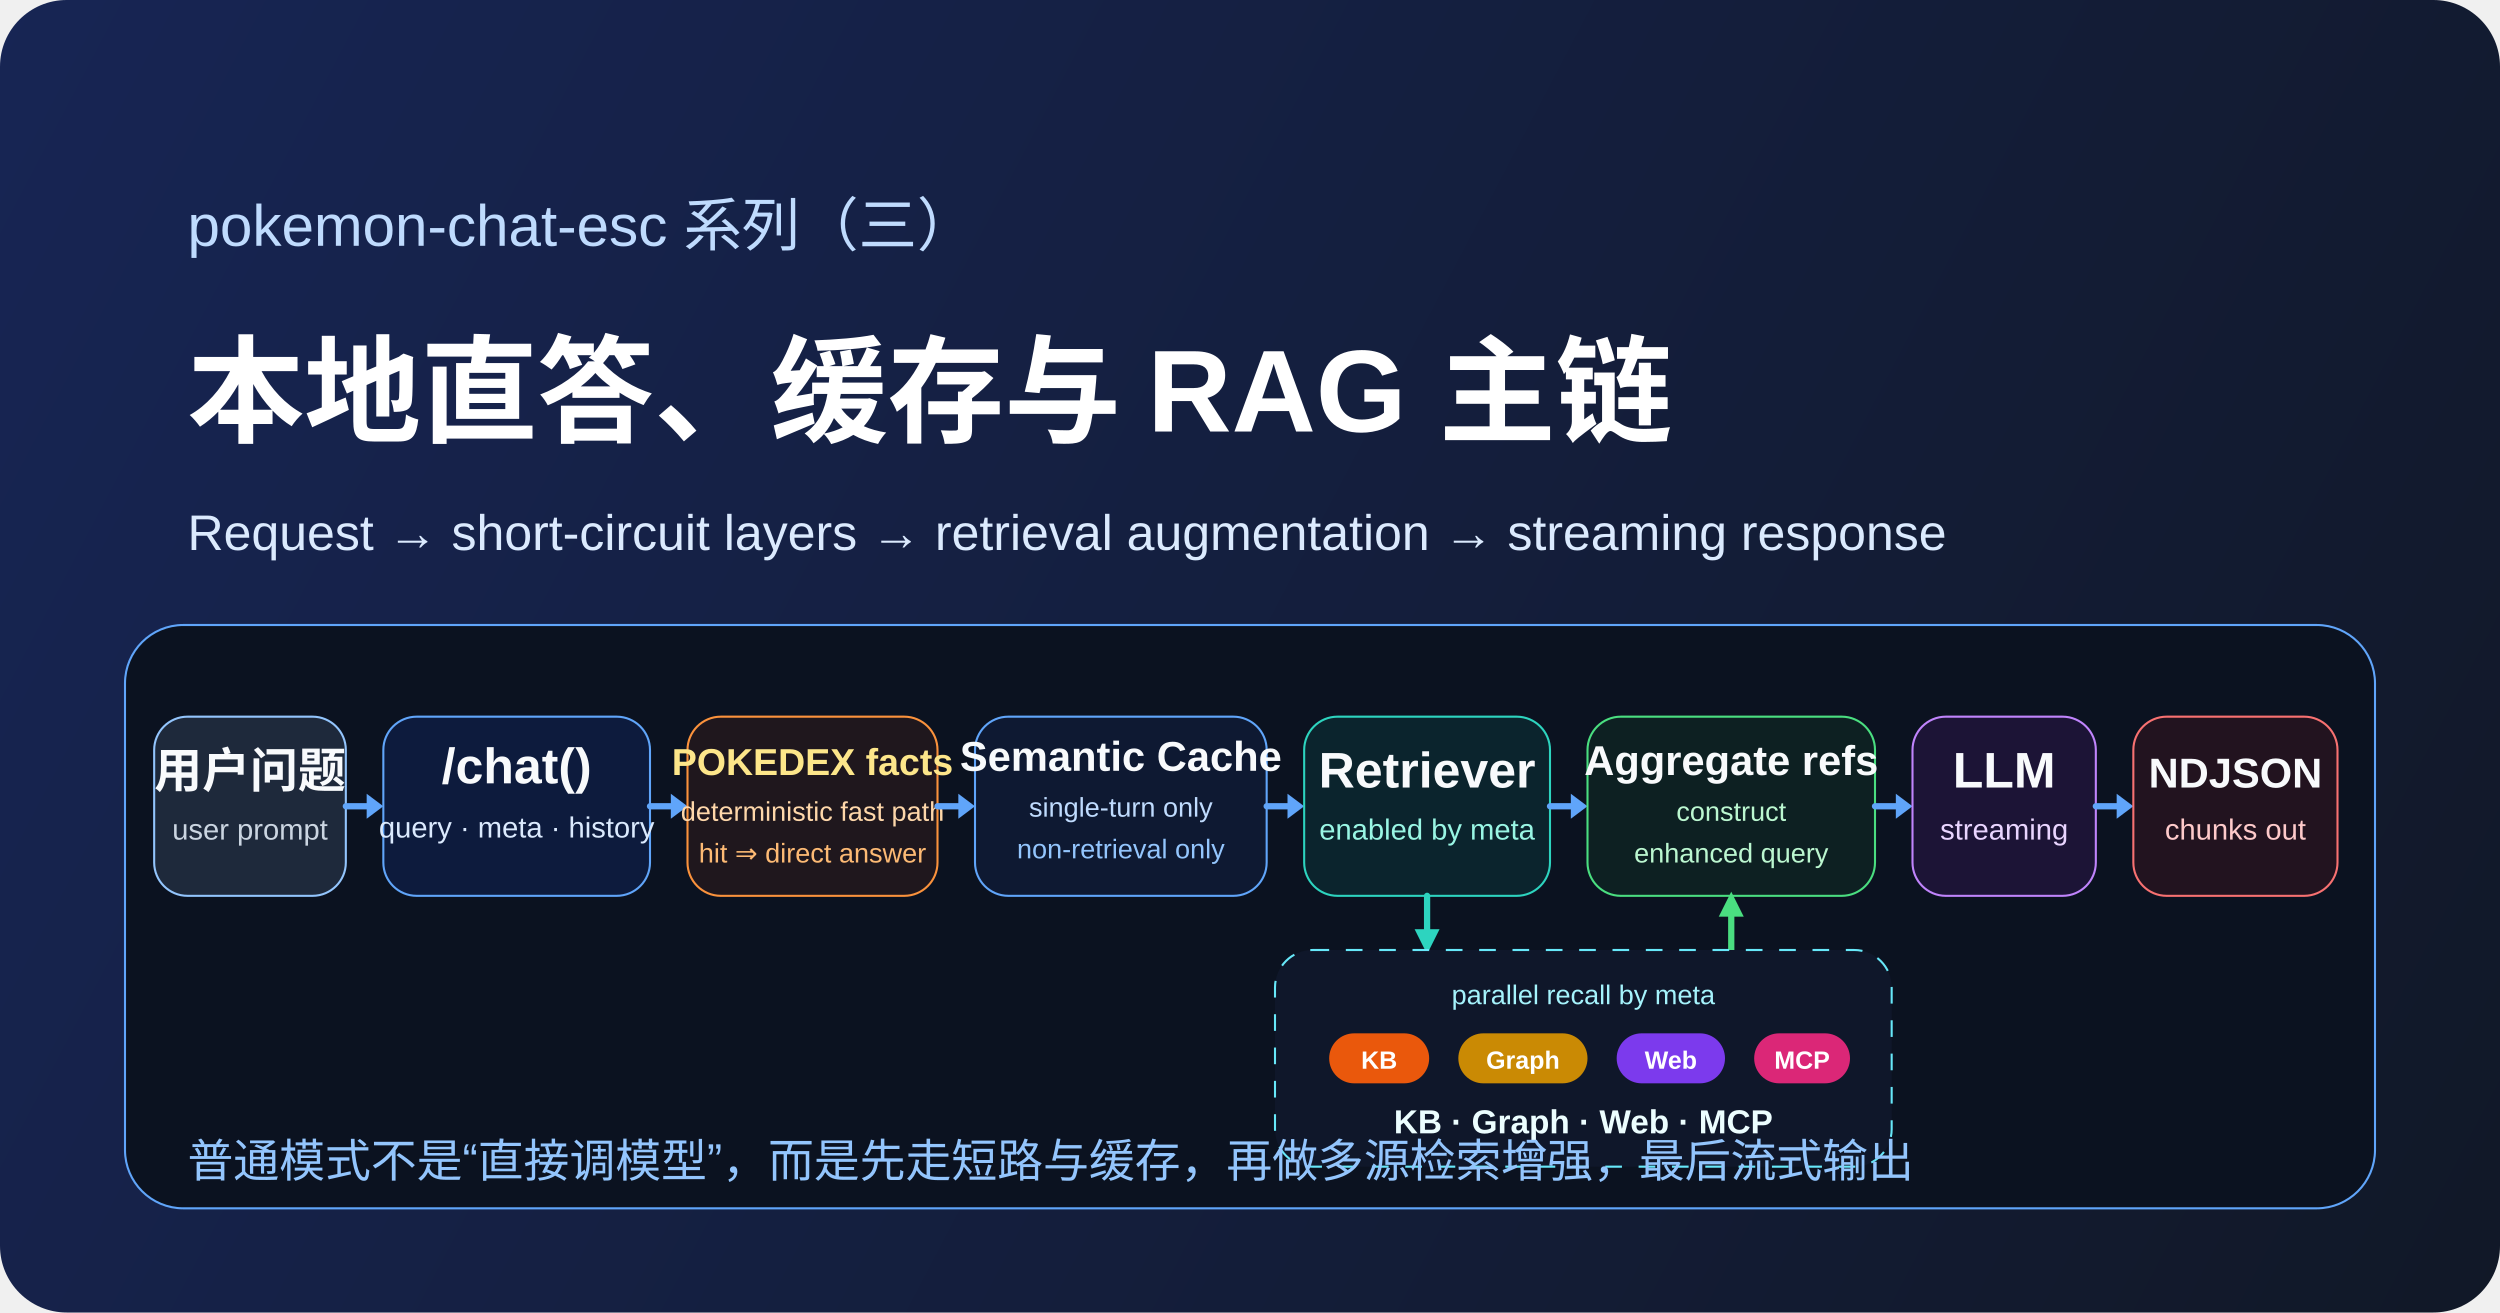
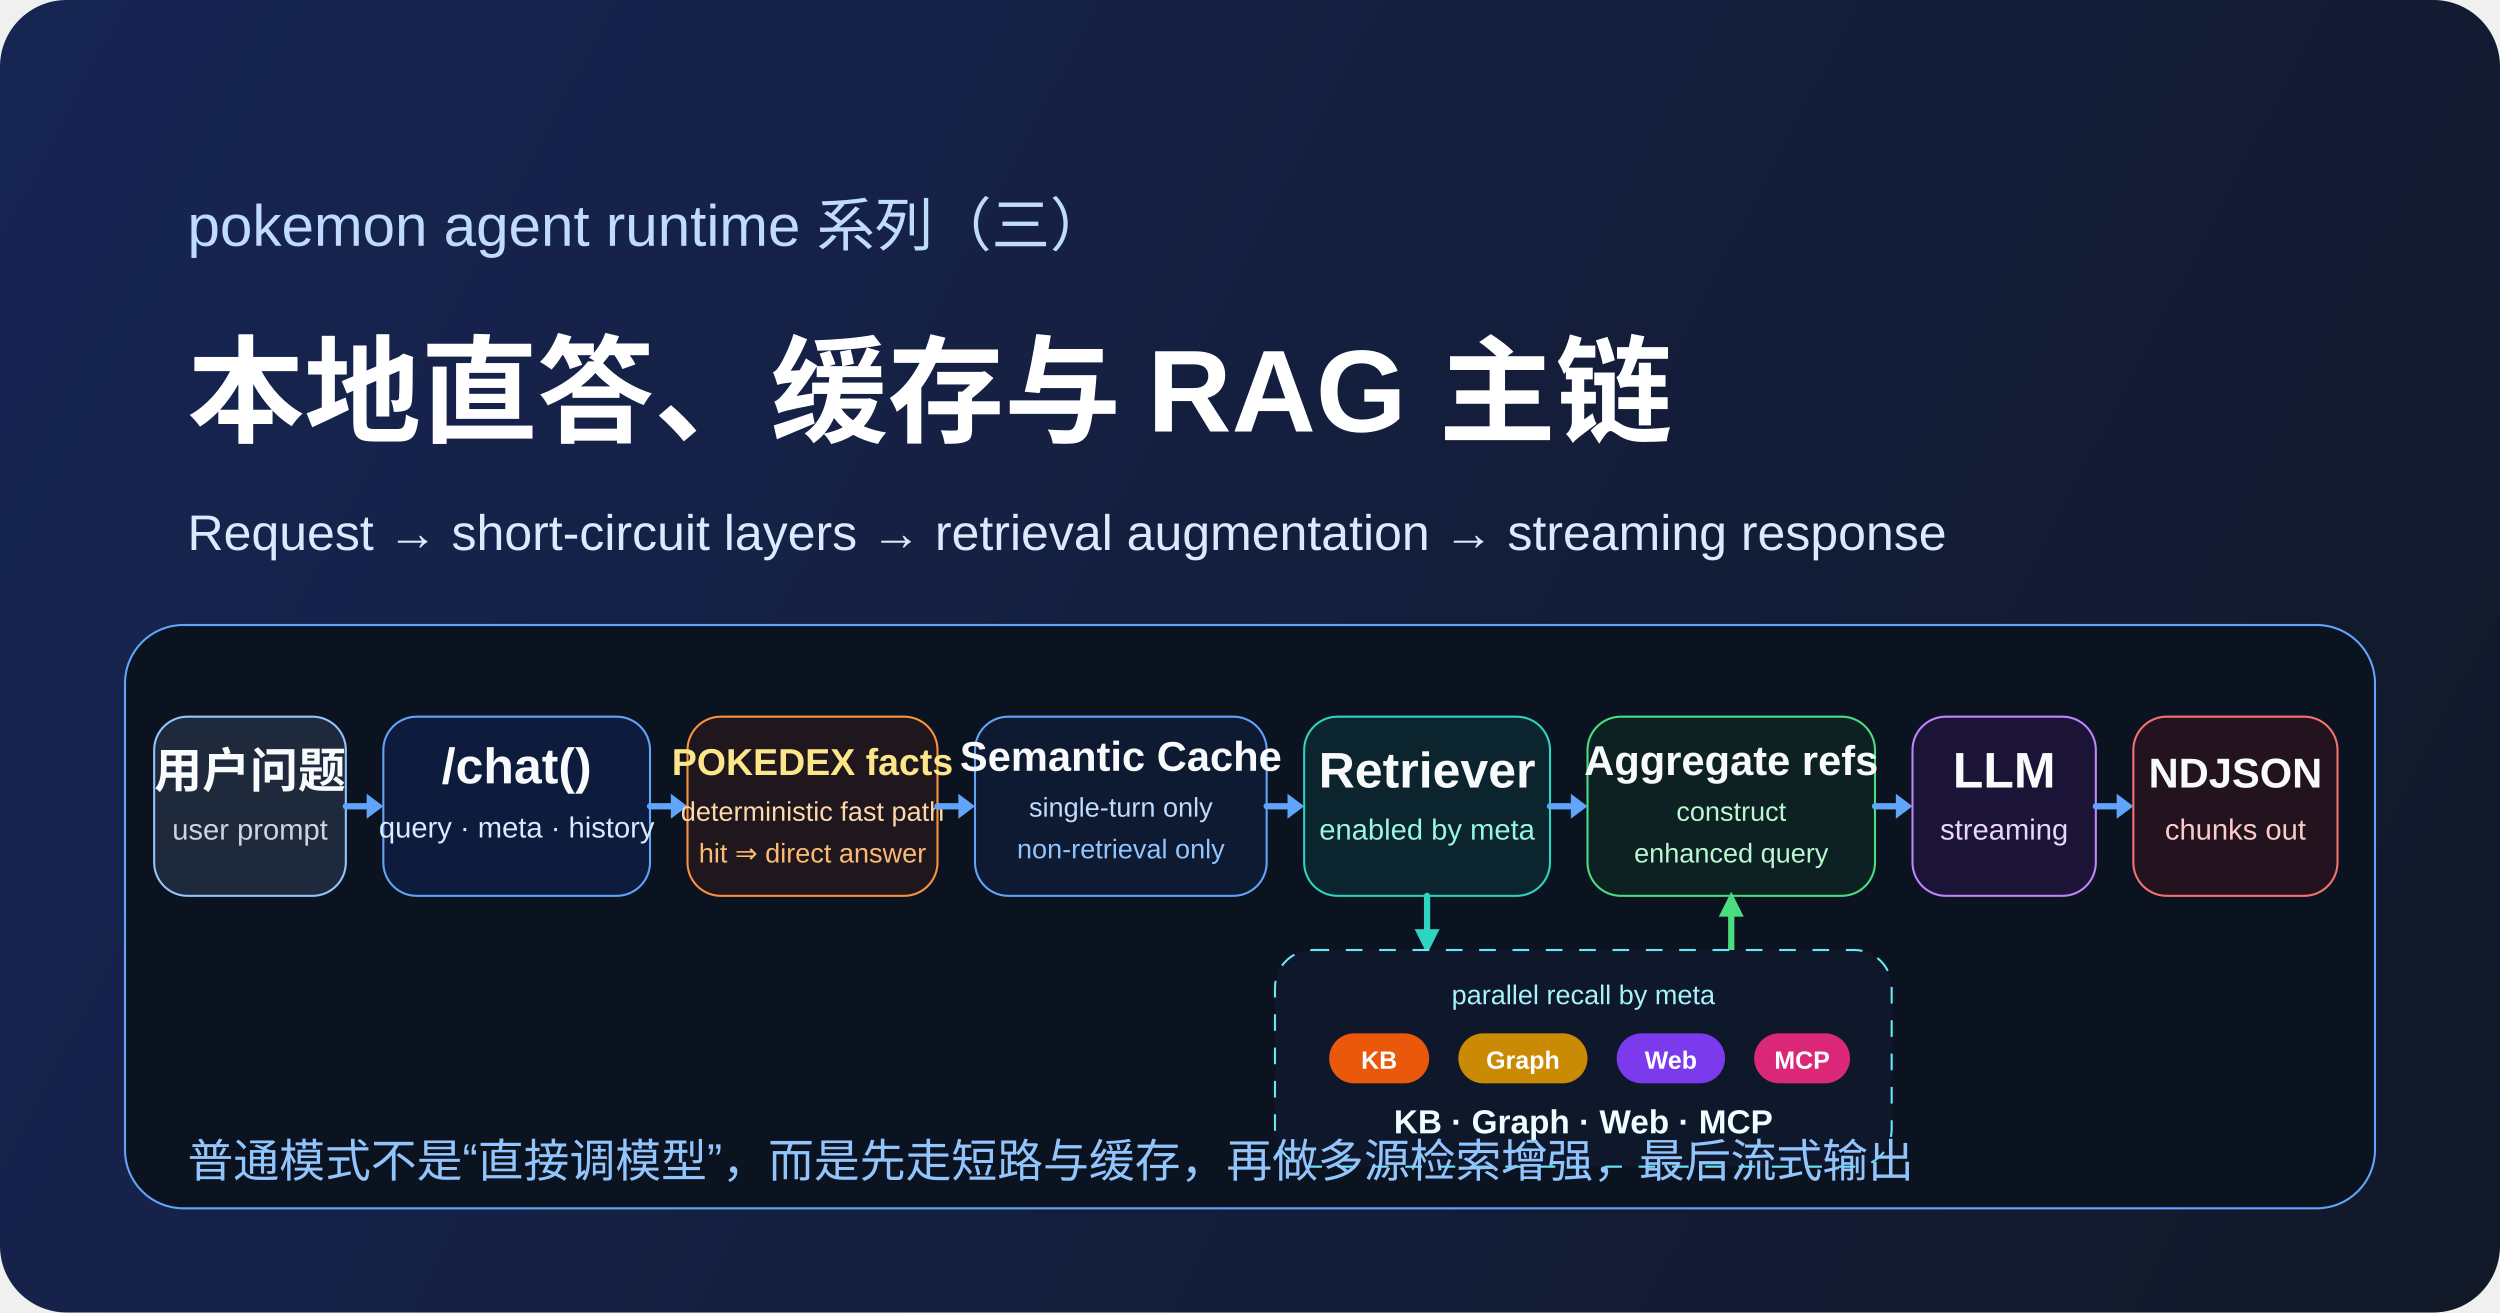
<svg xmlns="http://www.w3.org/2000/svg" width="1200" height="630" viewBox="0 0 1200 630" fill="none">
  <defs>
    <linearGradient id="bg" x1="0" y1="0" x2="1200" y2="630" gradientUnits="userSpaceOnUse">
      <stop stop-color="#172554" />
      <stop offset="1" stop-color="#111827" />
    </linearGradient>
  </defs>
  <rect width="1200" height="630" rx="32" fill="url(#bg)" />
-   <text x="90" y="118" fill="#BFDBFE" font-size="28" font-family="Arial, sans-serif">pokemon-chat-esc 系列（三）</text>
+   <text x="90" y="118" fill="#BFDBFE" font-size="28" font-family="Arial, sans-serif">pokemon agent runtime 系列（三）</text>
  <text x="90" y="208" fill="white" font-size="56" font-weight="700" font-family="Arial, sans-serif">本地直答、缓存与 RAG 主链</text>
  <text x="90" y="264" fill="#DBEAFE" font-size="24" font-family="Arial, sans-serif">Request → short-circuit layers → retrieval augmentation → streaming response</text>
  <rect x="60" y="300" width="1080" height="280" rx="28" fill="#0B1220" stroke="#60A5FA" />
  <rect x="74" y="344" width="92" height="86" rx="16" fill="#1E293B" stroke="#93C5FD" />
  <text x="120" y="378" text-anchor="middle" fill="#F8FAFC" font-size="23" font-weight="700" font-family="Arial, sans-serif">用户问题</text>
  <text x="120" y="403" text-anchor="middle" fill="#CBD5E1" font-size="14" font-family="Arial, sans-serif">user prompt</text>
  <path d="M166 387H176" stroke="#60A5FA" stroke-width="3" stroke-linecap="round" />
  <path d="M176 381L184 387L176 393Z" fill="#60A5FA" />
  <rect x="184" y="344" width="128" height="86" rx="16" fill="#1D4ED8" fill-opacity="0.16" stroke="#60A5FA" />
  <text x="248" y="376" text-anchor="middle" fill="#F8FAFC" font-size="24" font-weight="700" font-family="Arial, sans-serif">/chat()</text>
  <text x="248" y="402" text-anchor="middle" fill="#DBEAFE" font-size="14" font-family="Arial, sans-serif">query · meta · history</text>
  <path d="M312 387H322" stroke="#60A5FA" stroke-width="3" stroke-linecap="round" />
  <path d="M322 381L330 387L322 393Z" fill="#60A5FA" />
  <rect x="330" y="344" width="120" height="86" rx="16" fill="#7C2D12" fill-opacity="0.18" stroke="#FB923C" />
  <text x="390" y="372" text-anchor="middle" fill="#FDE68A" font-size="18" font-weight="700" font-family="Arial, sans-serif">POKEDEX facts</text>
  <text x="390" y="394" text-anchor="middle" fill="#FED7AA" font-size="13" font-family="Arial, sans-serif">deterministic fast path</text>
  <text x="390" y="414" text-anchor="middle" fill="#FDBA74" font-size="13" font-family="Arial, sans-serif">hit ⇒ direct answer</text>
  <path d="M450 387H460" stroke="#60A5FA" stroke-width="3" stroke-linecap="round" />
  <path d="M460 381L468 387L460 393Z" fill="#60A5FA" />
  <rect x="468" y="344" width="140" height="86" rx="16" fill="#1E3A8A" fill-opacity="0.18" stroke="#60A5FA" />
  <text x="538" y="370" text-anchor="middle" fill="#F8FAFC" font-size="20" font-weight="700" font-family="Arial, sans-serif">Semantic Cache</text>
  <text x="538" y="392" text-anchor="middle" fill="#BFDBFE" font-size="13" font-family="Arial, sans-serif">single-turn only</text>
  <text x="538" y="412" text-anchor="middle" fill="#93C5FD" font-size="13" font-family="Arial, sans-serif">non-retrieval only</text>
  <path d="M608 387H618" stroke="#60A5FA" stroke-width="3" stroke-linecap="round" />
  <path d="M618 381L626 387L618 393Z" fill="#60A5FA" />
  <rect x="626" y="344" width="118" height="86" rx="16" fill="#0F766E" fill-opacity="0.18" stroke="#2DD4BF" />
  <text x="685" y="378" text-anchor="middle" fill="#F8FAFC" font-size="24" font-weight="700" font-family="Arial, sans-serif">Retriever</text>
  <text x="685" y="403" text-anchor="middle" fill="#99F6E4" font-size="14" font-family="Arial, sans-serif">enabled by meta</text>
  <path d="M744 387H754" stroke="#60A5FA" stroke-width="3" stroke-linecap="round" />
  <path d="M754 381L762 387L754 393Z" fill="#60A5FA" />
  <rect x="762" y="344" width="138" height="86" rx="16" fill="#14532D" fill-opacity="0.22" stroke="#4ADE80" />
  <text x="831" y="372" text-anchor="middle" fill="#F8FAFC" font-size="20" font-weight="700" font-family="Arial, sans-serif">Aggregate refs</text>
  <text x="831" y="394" text-anchor="middle" fill="#BBF7D0" font-size="13" font-family="Arial, sans-serif">construct</text>
  <text x="831" y="414" text-anchor="middle" fill="#BBF7D0" font-size="13" font-family="Arial, sans-serif">enhanced query</text>
  <path d="M900 387H910" stroke="#60A5FA" stroke-width="3" stroke-linecap="round" />
  <path d="M910 381L918 387L910 393Z" fill="#60A5FA" />
  <rect x="918" y="344" width="88" height="86" rx="16" fill="#581C87" fill-opacity="0.22" stroke="#C084FC" />
  <text x="962" y="378" text-anchor="middle" fill="#F8FAFC" font-size="24" font-weight="700" font-family="Arial, sans-serif">LLM</text>
  <text x="962" y="403" text-anchor="middle" fill="#E9D5FF" font-size="14" font-family="Arial, sans-serif">streaming</text>
  <path d="M1006 387H1016" stroke="#60A5FA" stroke-width="3" stroke-linecap="round" />
  <path d="M1016 381L1024 387L1016 393Z" fill="#60A5FA" />
  <rect x="1024" y="344" width="98" height="86" rx="16" fill="#7F1D1D" fill-opacity="0.20" stroke="#F87171" />
  <text x="1073" y="378" text-anchor="middle" fill="#F8FAFC" font-size="20" font-weight="700" font-family="Arial, sans-serif">NDJSON</text>
  <text x="1073" y="403" text-anchor="middle" fill="#FECACA" font-size="14" font-family="Arial, sans-serif">chunks out</text>
  <path d="M685 430V446" stroke="#2DD4BF" stroke-width="3" stroke-linecap="round" />
  <path d="M679 446L685 458L691 446Z" fill="#2DD4BF" />
  <path d="M831 456V440" stroke="#4ADE80" stroke-width="3" stroke-linecap="round" />
  <path d="M825 440L831 428L837 440Z" fill="#4ADE80" />
  <rect x="612" y="456" width="296" height="104" rx="18" fill="#0F172A" stroke="#67E8F9" stroke-dasharray="8 8" />
  <text x="760" y="482" text-anchor="middle" fill="#A5F3FC" font-size="13" font-family="Arial, sans-serif">parallel recall by meta</text>
  <rect x="638" y="496" width="48" height="24" rx="12" fill="#EA580C" />
  <text x="662" y="513" text-anchor="middle" fill="white" font-size="12" font-weight="700" font-family="Arial, sans-serif">KB</text>
  <rect x="700" y="496" width="62" height="24" rx="12" fill="#CA8A04" />
  <text x="731" y="513" text-anchor="middle" fill="white" font-size="12" font-weight="700" font-family="Arial, sans-serif">Graph</text>
  <rect x="776" y="496" width="52" height="24" rx="12" fill="#7C3AED" />
  <text x="802" y="513" text-anchor="middle" fill="white" font-size="12" font-weight="700" font-family="Arial, sans-serif">Web</text>
  <rect x="842" y="496" width="46" height="24" rx="12" fill="#DB2777" />
  <text x="865" y="513" text-anchor="middle" fill="white" font-size="12" font-weight="700" font-family="Arial, sans-serif">MCP</text>
  <text x="760" y="544" text-anchor="middle" fill="#ECFEFF" font-size="16" font-weight="700" font-family="Arial, sans-serif">KB · Graph · Web · MCP</text>
  <text x="90" y="565" fill="#93C5FD" font-size="22" font-family="Arial, sans-serif">普通模式不是“直接调模型”，而是先走短路与缓存，再做多源检索增强，最后流式输出</text>
</svg>
